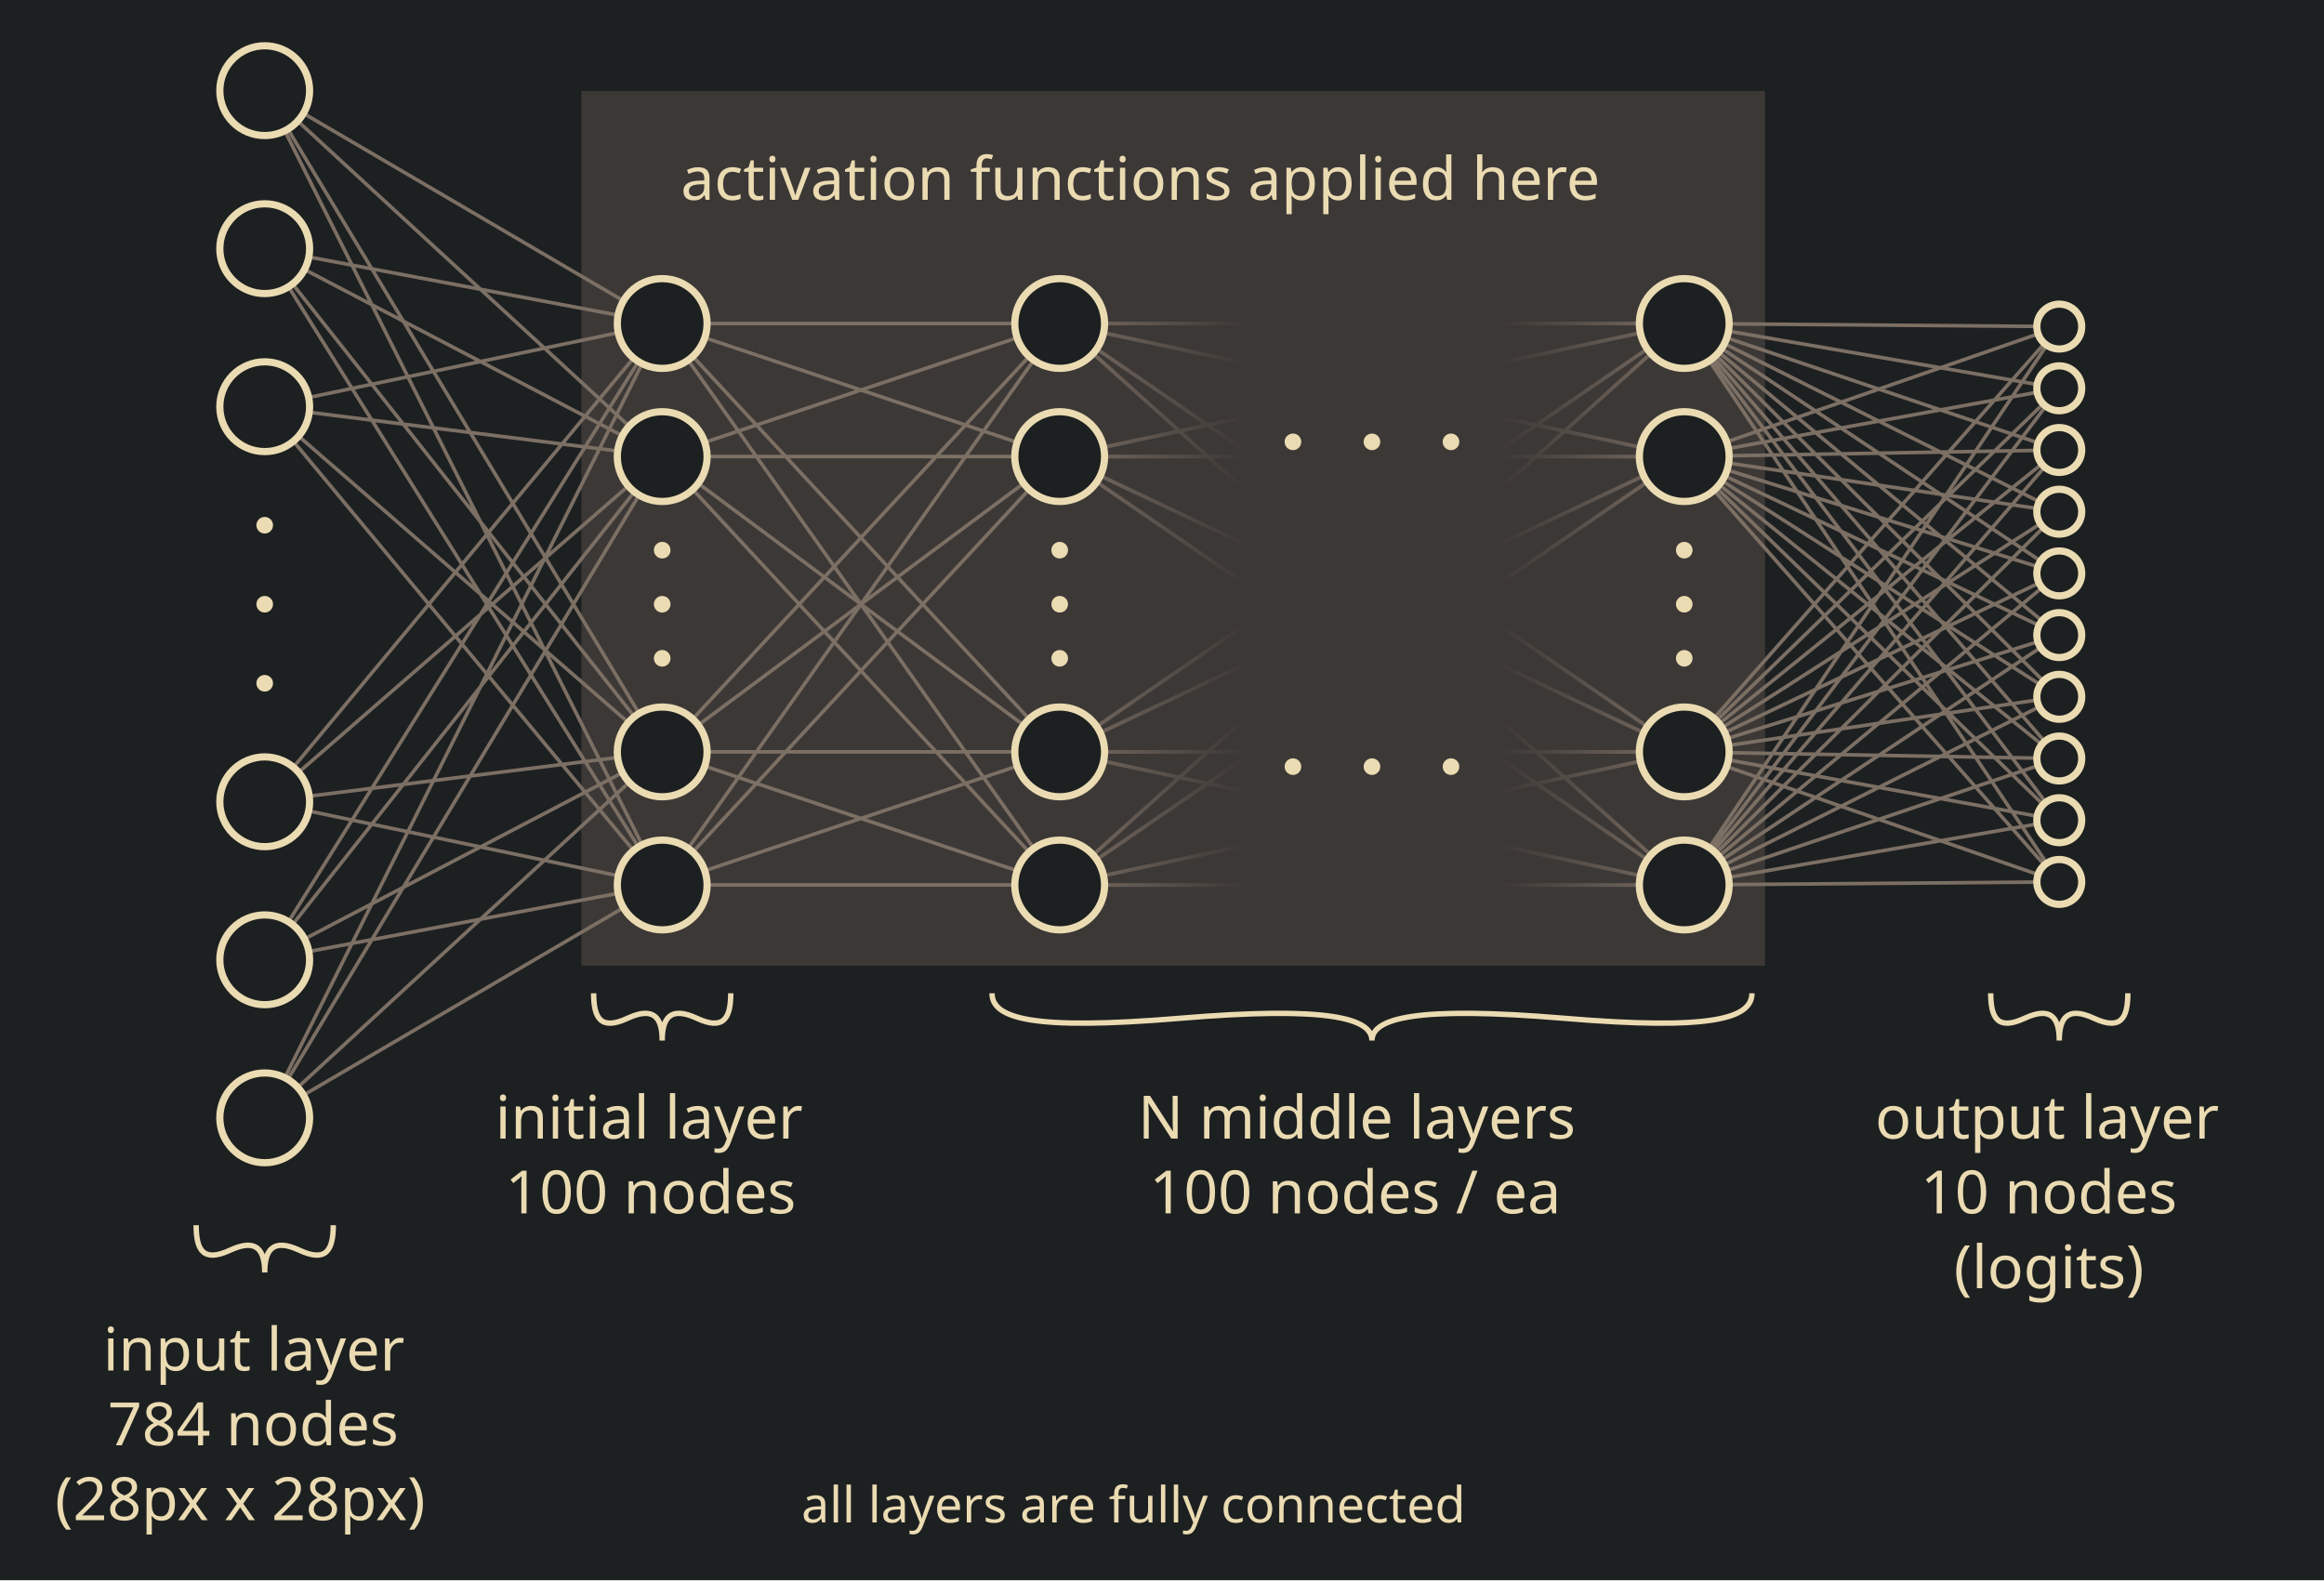
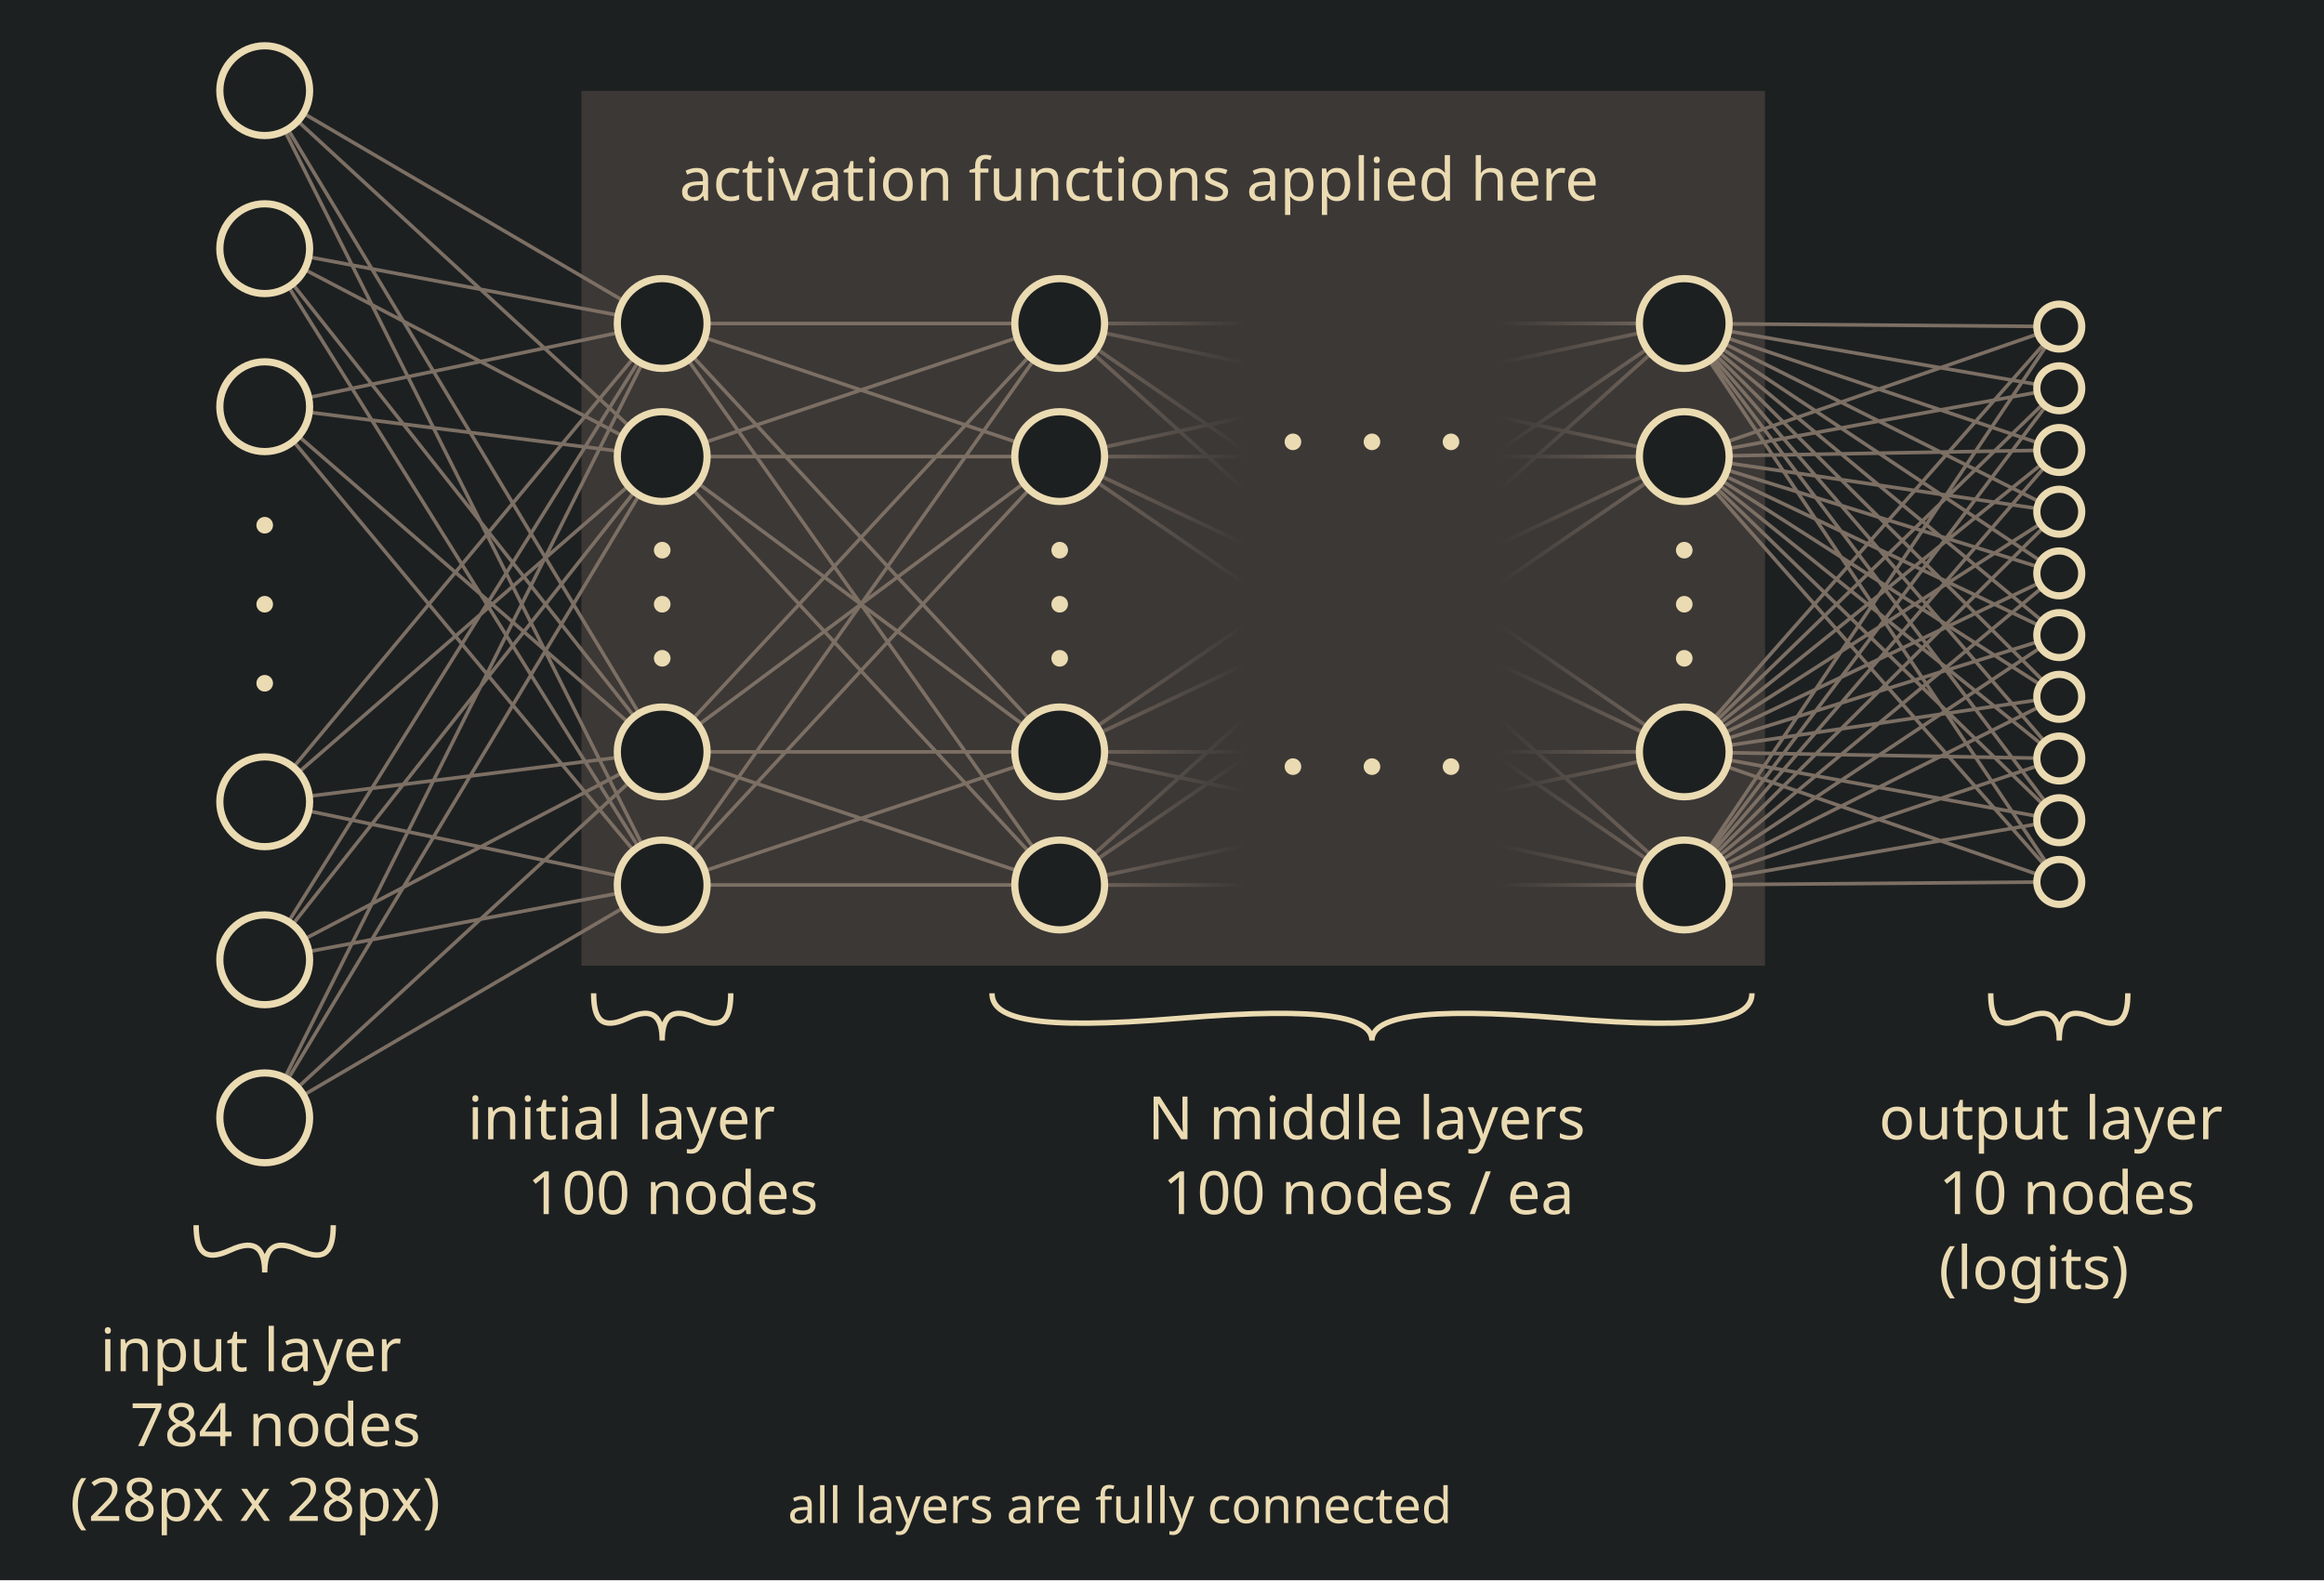
<svg xmlns="http://www.w3.org/2000/svg" xmlns:xlink="http://www.w3.org/1999/xlink" width="6.47in" height="4.4in" viewBox="0 0 164.338 111.76" version="1.1" id="svg5">
  <defs id="defs2">
    <rect x="24.61" y="334.189" width="118.49" height="93.561" id="rect21020" />
    <rect x="42.81" y="333.558" width="79.376" height="156.077" id="rect9575" />
    <linearGradient id="linearGradient3604">
      <stop style="stop-color:#7c6f64;stop-opacity:1;" offset="0" id="stop3608" />
      <stop style="stop-color:#7c6f64;stop-opacity:0;" offset="0.3" id="stop4715" />
      <stop style="stop-color:#7c6f64;stop-opacity:0;" offset="0.7" id="stop5144" />
      <stop style="stop-color:#7c6f64;stop-opacity:1;" offset="1" id="stop3610" />
    </linearGradient>
    <linearGradient xlink:href="#linearGradient3604" id="linearGradient3615" x1="74.605" y1="45.91" x2="119.428" y2="45.91" gradientUnits="userSpaceOnUse" gradientTransform="translate(0,-3.175)" />
    <rect x="24.61" y="334.189" width="118.49" height="93.561" id="rect21020-6" />
    <rect x="24.61" y="334.189" width="139.454" height="94.472" id="rect21020-6-8" />
    <rect x="24.61" y="334.189" width="118.49" height="93.561" id="rect21020-6-4" />
    <rect x="24.61" y="334.189" width="297.964" height="29.207" id="rect21020-6-1" />
    <rect x="24.61" y="334.189" width="297.964" height="29.207" id="rect21020-6-1-6" />
  </defs>
  <g id="layer1">
    <rect style="opacity:1;fill:#00ff00;stroke:none;stroke-width:0.414;stroke-miterlimit:4;stroke-dasharray:none" id="rect36997" width="83.693" height="51.13" x="41.116" y="17.17" />
    <rect style="opacity:1;fill:#1d2021;stroke:none;stroke-width:0.381;stroke-miterlimit:4;stroke-dasharray:none;fill-opacity:1" id="rect52494" width="164.338" height="111.76" x="0" y="0" />
    <rect style="fill:#3c3836;stroke:none;stroke-width:0.456;stroke-miterlimit:4;stroke-dasharray:none;fill-opacity:1" id="rect36997-8" width="83.693" height="61.868" x="41.116" y="6.432" />
    <path style="fill:none;stroke:#7c6f64;stroke-width:0.254;stroke-linecap:butt;stroke-linejoin:miter;stroke-miterlimit:4;stroke-dasharray:none;stroke-opacity:1" d="m 119.099,22.879 26.52,0.217 -26.52,9.195 26.52,-4.831 -26.52,25.717 26.52,-21.353 -26.52,30.766 26.52,-26.401 -26.52,16.989 26.52,-12.625 -26.52,22.037 26.52,-17.673 -26.52,8.261 26.52,-3.897 -26.52,13.309 26.52,-8.945 -26.52,-0.467 26.52,4.831 -26.52,4.581 26.52,-0.217 -26.52,-9.195 26.52,-30.081 -26.52,39.494 26.52,-35.13 -26.52,-4.581 26.52,8.945 -26.52,0.467 26.52,3.897 -26.52,-13.309 26.52,17.673 -26.52,-8.261 26.52,12.625 -26.52,-22.037 26.52,26.401 -26.52,-16.989 26.52,21.353 -26.52,-30.766 26.52,35.13 -26.52,-25.717 26.52,30.081 -26.52,-39.494" id="path5459" />
    <path style="opacity:1;mix-blend-mode:normal;fill:none;stroke:url(#linearGradient3615);stroke-width:0.265px;stroke-linecap:butt;stroke-linejoin:miter;stroke-opacity:1" d="m 74.934,22.879 44.165,-1e-6 -44.165,9.412 H 119.099 L 74.934,53.178 H 119.099 L 74.934,62.59 H 119.099 L 74.934,53.178 119.099,22.879 74.934,62.59 119.099,32.292 74.934,22.879 119.099,53.178 74.934,32.292 119.099,62.59 74.934,22.879" id="path3565" />
    <path style="fill:none;stroke:#7c6f64;stroke-width:0.254;stroke-linecap:butt;stroke-linejoin:miter;stroke-miterlimit:4;stroke-dasharray:none;stroke-opacity:1" d="m 46.827,22.879 28.108,2e-6 -28.108,9.412 28.108,3e-6 -28.108,20.886 28.108,3e-6 -28.108,9.412 H 74.934 L 46.827,53.178 74.934,22.879 46.827,62.59 74.934,32.292 46.827,22.879 74.934,53.178 46.827,32.292 74.934,62.59 46.827,22.879" id="path3432" />
    <path style="fill:none;stroke:#7c6f64;stroke-width:0.254;stroke-linecap:butt;stroke-linejoin:miter;stroke-miterlimit:4;stroke-dasharray:none;stroke-opacity:1" d="M 18.719,6.411 46.827,22.879 18.719,17.588 46.827,32.292 18.719,28.764 46.827,53.178 18.719,56.705 46.827,62.59 18.719,67.882 46.827,53.178 18.719,79.058 46.827,62.59 18.719,28.764 46.827,22.879 18.719,56.705 46.827,32.292 18.719,67.882 46.827,22.879 18.719,79.058 46.827,32.292 18.719,6.411 46.827,53.178 18.719,17.588 46.827,62.59 18.719,6.411" id="path3251" />
    <g id="g2278" transform="translate(-5.050046,-7.9375)">
      <circle style="fill:#1d2021;stroke:#ebdbb2;stroke-width:0.508;stroke-miterlimit:4;stroke-dasharray:none;stroke-opacity:1;fill-opacity:1" id="path31" cx="23.769" cy="25.525" r="3.175" />
      <circle style="fill:#1d2021;stroke:#ebdbb2;stroke-width:0.508;stroke-miterlimit:4;stroke-dasharray:none;stroke-opacity:1;fill-opacity:1" id="path31-1" cx="23.769" cy="14.349" r="3.175" />
      <circle style="fill:#1d2021;stroke:#ebdbb2;stroke-width:0.508;stroke-miterlimit:4;stroke-dasharray:none;stroke-opacity:1;fill-opacity:1" id="path31-2" cx="23.769" cy="36.701" r="3.175" />
      <g id="g1730">
        <circle style="fill:#ebdbb2;stroke:none;stroke-width:0.094;stroke-miterlimit:4;stroke-dasharray:none;stroke-opacity:1;fill-opacity:1" id="path31-2-9" cx="23.769" cy="45.084" r="0.588" />
        <circle style="fill:#ebdbb2;stroke:none;stroke-width:0.094;stroke-miterlimit:4;stroke-dasharray:none;stroke-opacity:1;fill-opacity:1" id="path31-2-9-0" cx="23.769" cy="50.672" r="0.588" />
        <circle style="fill:#ebdbb2;stroke:none;stroke-width:0.094;stroke-miterlimit:4;stroke-dasharray:none;stroke-opacity:1;fill-opacity:1" id="path31-2-9-0-1" cx="23.769" cy="56.261" r="0.588" />
      </g>
      <circle style="fill:#1d2021;stroke:#ebdbb2;stroke-width:0.508;stroke-miterlimit:4;stroke-dasharray:none;stroke-opacity:1;fill-opacity:1" id="path31-2-0" cx="23.769" cy="75.819" r="3.175" />
      <circle style="fill:#1d2021;stroke:#ebdbb2;stroke-width:0.508;stroke-miterlimit:4;stroke-dasharray:none;stroke-opacity:1;fill-opacity:1" id="path31-2-0-9" cx="23.769" cy="86.996" r="3.175" />
      <circle style="fill:#1d2021;stroke:#ebdbb2;stroke-width:0.508;stroke-miterlimit:4;stroke-dasharray:none;stroke-opacity:1;fill-opacity:1" id="path31-2-06" cx="23.769" cy="64.643" r="3.175" />
    </g>
    <g id="g2287" transform="translate(-3.669126,-8.123282)">
      <circle style="fill:#1d2021;stroke:#ebdbb2;stroke-width:0.508;stroke-miterlimit:4;stroke-dasharray:none;stroke-opacity:1;fill-opacity:1" id="path31-29" cx="50.496" cy="31.003" r="3.175" />
      <circle style="fill:#1d2021;stroke:#ebdbb2;stroke-width:0.508;stroke-miterlimit:4;stroke-dasharray:none;stroke-opacity:1;fill-opacity:1" id="path31-2-7" cx="50.496" cy="40.415" r="3.175" />
      <circle style="fill:#ebdbb2;stroke:none;stroke-width:0.094;stroke-miterlimit:4;stroke-dasharray:none;stroke-opacity:1;fill-opacity:1" id="path31-2-9-6" cx="50.496" cy="47.034" r="0.588" />
      <circle style="fill:#ebdbb2;stroke:none;stroke-width:0.094;stroke-miterlimit:4;stroke-dasharray:none;stroke-opacity:1;fill-opacity:1" id="path31-2-9-0-8" cx="50.496" cy="50.858" r="0.588" />
      <circle style="fill:#ebdbb2;stroke:none;stroke-width:0.094;stroke-miterlimit:4;stroke-dasharray:none;stroke-opacity:1;fill-opacity:1" id="path31-2-9-0-1-2" cx="50.496" cy="54.682" r="0.588" />
      <circle style="fill:#1d2021;stroke:#ebdbb2;stroke-width:0.508;stroke-miterlimit:4;stroke-dasharray:none;stroke-opacity:1;fill-opacity:1" id="path31-2-0-99" cx="50.496" cy="70.713" r="3.175" />
      <circle style="fill:#1d2021;stroke:#ebdbb2;stroke-width:0.508;stroke-miterlimit:4;stroke-dasharray:none;stroke-opacity:1;fill-opacity:1" id="path31-2-06-8" cx="50.496" cy="61.301" r="3.175" />
    </g>
    <g id="g2444" transform="translate(18.45019,-8.838076)">
      <circle style="fill:#1d2021;stroke:#ebdbb2;stroke-width:0.508;stroke-miterlimit:4;stroke-dasharray:none;stroke-opacity:1;fill-opacity:1" id="path31-29-0-4-9" cx="127.169" cy="31.935" r="1.587" />
      <circle style="fill:#1d2021;stroke:#ebdbb2;stroke-width:0.508;stroke-miterlimit:4;stroke-dasharray:none;stroke-opacity:1;fill-opacity:1" id="path31-29-0-4-9-2" cx="127.169" cy="36.299" r="1.587" />
      <circle style="fill:#1d2021;stroke:#ebdbb2;stroke-width:0.508;stroke-miterlimit:4;stroke-dasharray:none;stroke-opacity:1;fill-opacity:1" id="path31-29-0-4-9-2-1" cx="127.169" cy="40.663" r="1.587" />
      <circle style="fill:#1d2021;stroke:#ebdbb2;stroke-width:0.508;stroke-miterlimit:4;stroke-dasharray:none;stroke-opacity:1;fill-opacity:1" id="path31-29-0-4-9-8" cx="127.169" cy="45.027" r="1.587" />
      <circle style="fill:#1d2021;stroke:#ebdbb2;stroke-width:0.508;stroke-miterlimit:4;stroke-dasharray:none;stroke-opacity:1;fill-opacity:1" id="path31-29-0-4-9-2-3" cx="127.169" cy="49.391" r="1.587" />
      <circle style="fill:#1d2021;stroke:#ebdbb2;stroke-width:0.508;stroke-miterlimit:4;stroke-dasharray:none;stroke-opacity:1;fill-opacity:1" id="path31-29-0-4-9-2-1-2" cx="127.169" cy="53.755" r="1.587" />
      <circle style="fill:#1d2021;stroke:#ebdbb2;stroke-width:0.508;stroke-miterlimit:4;stroke-dasharray:none;stroke-opacity:1;fill-opacity:1" id="path31-29-0-4-9-2-1-6" cx="127.169" cy="58.119" r="1.587" />
      <circle style="fill:#1d2021;stroke:#ebdbb2;stroke-width:0.508;stroke-miterlimit:4;stroke-dasharray:none;stroke-opacity:1;fill-opacity:1" id="path31-29-0-4-9-8-5" cx="127.169" cy="62.483" r="1.587" />
      <circle style="fill:#1d2021;stroke:#ebdbb2;stroke-width:0.508;stroke-miterlimit:4;stroke-dasharray:none;stroke-opacity:1;fill-opacity:1" id="path31-29-0-4-9-2-3-7" cx="127.169" cy="66.847" r="1.587" />
      <circle style="fill:#1d2021;stroke:#ebdbb2;stroke-width:0.508;stroke-miterlimit:4;stroke-dasharray:none;stroke-opacity:1;fill-opacity:1" id="path31-29-0-4-9-2-1-2-3" cx="127.169" cy="71.211" r="1.587" />
    </g>
    <g id="g3056" transform="translate(1.763894,-3.175)">
      <g id="g1818" transform="translate(7.132372,-3.161996)">
        <circle style="fill:#ebdbb2;stroke:none;stroke-width:0.094;stroke-miterlimit:4;stroke-dasharray:none;stroke-opacity:1;fill-opacity:1" id="path31-2-9-9" cx="-37.587" cy="82.532" r="0.588" transform="rotate(-90)" />
        <circle style="fill:#ebdbb2;stroke:none;stroke-width:0.094;stroke-miterlimit:4;stroke-dasharray:none;stroke-opacity:1;fill-opacity:1" id="path31-2-9-0-15" cx="-37.587" cy="88.12" r="0.588" transform="rotate(-90)" />
        <circle style="fill:#ebdbb2;stroke:none;stroke-width:0.094;stroke-miterlimit:4;stroke-dasharray:none;stroke-opacity:1;fill-opacity:1" id="path31-2-9-0-1-8" cx="-37.587" cy="93.709" r="0.588" transform="rotate(-90)" />
        <circle style="fill:#ebdbb2;stroke:none;stroke-width:0.094;stroke-miterlimit:4;stroke-dasharray:none;stroke-opacity:1;fill-opacity:1" id="path31-2-9-9-2" cx="-60.557" cy="82.532" r="0.588" transform="rotate(-90)" />
        <circle style="fill:#ebdbb2;stroke:none;stroke-width:0.094;stroke-miterlimit:4;stroke-dasharray:none;stroke-opacity:1;fill-opacity:1" id="path31-2-9-0-15-8" cx="-60.557" cy="88.12" r="0.588" transform="rotate(-90)" />
        <circle style="fill:#ebdbb2;stroke:none;stroke-width:0.094;stroke-miterlimit:4;stroke-dasharray:none;stroke-opacity:1;fill-opacity:1" id="path31-2-9-0-1-8-3" cx="-60.557" cy="93.709" r="0.588" transform="rotate(-90)" />
      </g>
      <g id="g2432" transform="translate(2.381637,-4.832523)">
        <circle style="fill:#1d2021;stroke:#ebdbb2;stroke-width:0.508;stroke-miterlimit:4;stroke-dasharray:none;stroke-opacity:1;fill-opacity:1" id="path31-29-0" cx="70.789" cy="30.887" r="3.175" />
        <circle style="fill:#1d2021;stroke:#ebdbb2;stroke-width:0.508;stroke-miterlimit:4;stroke-dasharray:none;stroke-opacity:1;fill-opacity:1" id="path31-2-7-0" cx="70.789" cy="40.299" r="3.175" />
        <circle style="fill:#ebdbb2;stroke:none;stroke-width:0.094;stroke-miterlimit:4;stroke-dasharray:none;stroke-opacity:1;fill-opacity:1" id="path31-2-9-6-8" cx="70.789" cy="46.918" r="0.588" />
        <circle style="fill:#ebdbb2;stroke:none;stroke-width:0.094;stroke-miterlimit:4;stroke-dasharray:none;stroke-opacity:1;fill-opacity:1" id="path31-2-9-0-8-7" cx="70.789" cy="50.742" r="0.588" />
        <circle style="fill:#ebdbb2;stroke:none;stroke-width:0.094;stroke-miterlimit:4;stroke-dasharray:none;stroke-opacity:1;fill-opacity:1" id="path31-2-9-0-1-2-3" cx="70.789" cy="54.567" r="0.588" />
        <circle style="fill:#1d2021;stroke:#ebdbb2;stroke-width:0.508;stroke-miterlimit:4;stroke-dasharray:none;stroke-opacity:1;fill-opacity:1" id="path31-2-0-99-8" cx="70.789" cy="70.598" r="3.175" />
        <circle style="fill:#1d2021;stroke:#ebdbb2;stroke-width:0.508;stroke-miterlimit:4;stroke-dasharray:none;stroke-opacity:1;fill-opacity:1" id="path31-2-06-8-4" cx="70.789" cy="61.185" r="3.175" />
      </g>
      <g id="g1520" transform="translate(13.97127,-5.041338)">
        <circle style="fill:#1d2021;stroke:#ebdbb2;stroke-width:0.508;stroke-miterlimit:4;stroke-dasharray:none;stroke-opacity:1;fill-opacity:1" id="path31-29-0-4" cx="103.364" cy="31.096" r="3.175" />
        <circle style="fill:#1d2021;stroke:#ebdbb2;stroke-width:0.508;stroke-miterlimit:4;stroke-dasharray:none;stroke-opacity:1;fill-opacity:1" id="path31-2-7-0-2" cx="103.364" cy="40.508" r="3.175" />
        <circle style="fill:#ebdbb2;stroke:none;stroke-width:0.094;stroke-miterlimit:4;stroke-dasharray:none;stroke-opacity:1;fill-opacity:1" id="path31-2-9-6-8-5" cx="103.364" cy="47.127" r="0.588" />
        <circle style="fill:#ebdbb2;stroke:none;stroke-width:0.094;stroke-miterlimit:4;stroke-dasharray:none;stroke-opacity:1;fill-opacity:1" id="path31-2-9-0-8-7-0" cx="103.364" cy="50.951" r="0.588" />
        <circle style="fill:#ebdbb2;stroke:none;stroke-width:0.094;stroke-miterlimit:4;stroke-dasharray:none;stroke-opacity:1;fill-opacity:1" id="path31-2-9-0-1-2-3-7" cx="103.364" cy="54.776" r="0.588" />
        <circle style="fill:#1d2021;stroke:#ebdbb2;stroke-width:0.508;stroke-miterlimit:4;stroke-dasharray:none;stroke-opacity:1;fill-opacity:1" id="path31-2-0-99-8-0" cx="103.364" cy="70.806" r="3.175" />
        <circle style="fill:#1d2021;stroke:#ebdbb2;stroke-width:0.508;stroke-miterlimit:4;stroke-dasharray:none;stroke-opacity:1;fill-opacity:1" id="path31-2-06-8-4-7" cx="103.364" cy="61.394" r="3.175" />
      </g>
    </g>
    <text xml:space="preserve" transform="scale(0.2645833)" id="text9573" style="font-style:normal;font-variant:normal;font-weight:normal;font-stretch:normal;font-size:40px;line-height:1.25;font-family:'Iosevka Fixed';-inkscape-font-specification:'Iosevka Fixed';word-spacing:0px;white-space:pre;shape-inside:url(#rect9575);display:inline" />
    <path id="path15245-8-0-8" style="fill:none;stroke:#ebdbb2;stroke-width:0.381;stroke-linecap:butt;stroke-linejoin:miter;stroke-miterlimit:4;stroke-dasharray:none;stroke-opacity:1" d="m 23.566,86.652 c 0,1.769 -0.501,2.651 -2.397,1.769 -1.896,-0.881 -2.451,0 -2.451,1.575 m -4.847,-3.344 c 0,1.769 0.501,2.651 2.397,1.769 1.896,-0.881 2.451,0 2.451,1.575" />
    <text xml:space="preserve" transform="matrix(0.2645833,0,0,0.2645833,-3.467492,4.7625)" id="text21018" style="font-size:16px;line-height:1.25;font-family:'Iosevka Fixed';-inkscape-font-specification:'Iosevka Fixed';text-align:center;word-spacing:0px;white-space:pre;shape-inside:url(#rect21020);display:inline;fill:#ebdbb2;fill-opacity:1" x="43.504" y="0">
-       <tspan x="40.663" y="348.346" id="tspan29080">input layer
+       <tspan x="39.854" y="348.541" id="tspan656">input layer
</tspan>
-       <tspan x="41.909" y="368.346" id="tspan29082">784 nodes
+       <tspan x="47.854" y="368.541" id="tspan658">784 nodes
</tspan>
-       <tspan x="27.808" y="388.346" id="tspan29084">(28px x 28px)</tspan>
+       <tspan x="31.854" y="388.541" id="tspan660">(28px x 28px)</tspan>
    </text>
    <path id="path15245-8-0" style="fill:none;stroke:#ebdbb2;stroke-width:0.381;stroke-linecap:butt;stroke-linejoin:miter;stroke-miterlimit:4;stroke-dasharray:none;stroke-opacity:1" d="m 51.674,70.248 c 0,1.769 -0.501,2.651 -2.397,1.769 -1.896,-0.881 -2.451,0 -2.451,1.575 m -4.847,-3.344 c 0,1.769 0.501,2.651 2.397,1.769 1.896,-0.881 2.451,0 2.451,1.575" />
    <text xml:space="preserve" transform="matrix(0.2645833,0,0,0.2645833,24.64004,-11.64167)" id="text21018-8" style="font-size:16px;line-height:1.25;font-family:'Iosevka Fixed';-inkscape-font-specification:'Iosevka Fixed';text-align:center;word-spacing:0px;white-space:pre;shape-inside:url(#rect21020-6);display:inline;fill:#ebdbb2;fill-opacity:1" x="43.504" y="0">
-       <tspan x="39.241" y="348.346" id="tspan29086">initial layer
+       <tspan x="31.854" y="348.541" id="tspan662">initial layer
</tspan>
-       <tspan x="41.909" y="368.346" id="tspan29088">100 nodes
+       <tspan x="47.854" y="368.541" id="tspan664">100 nodes
</tspan>
    </text>
    <text xml:space="preserve" transform="matrix(0.2645833,0,0,0.2645833,37.03325,-78.03238)" id="text21018-8-5" style="font-size:16px;line-height:1.25;font-family:'Iosevka Fixed';-inkscape-font-specification:'Iosevka Fixed';text-align:center;word-spacing:0px;white-space:pre;shape-inside:url(#rect21020-6-1);display:inline;fill:#ebdbb2;fill-opacity:1" x="43.504" y="0">
-       <tspan x="41.963" y="348.346" id="tspan29090">activation functions applied here</tspan>
+       <tspan x="41.592" y="348.541" id="tspan666">activation functions applied here</tspan>
    </text>
    <text xml:space="preserve" transform="matrix(0.2645833,0,0,0.2645833,36.2395,16.13042)" id="text21018-8-5-1" style="font-size:13.333px;line-height:1.25;font-family:'Iosevka Fixed';-inkscape-font-specification:'Iosevka Fixed';text-align:center;word-spacing:0px;white-space:pre;shape-inside:url(#rect21020-6-1-6);display:inline;fill:#ebdbb2;fill-opacity:1" x="43.504" y="0">
-       <tspan x="77.215" y="345.986" id="tspan29092">all layers are fully connected</tspan>
+       <tspan x="73.592" y="346.149" id="tspan668">all layers are fully connected</tspan>
    </text>
    <path id="path15245-8-3" style="fill:none;stroke:#ebdbb2;stroke-width:0.381;stroke-linecap:butt;stroke-linejoin:miter;stroke-miterlimit:4;stroke-dasharray:none;stroke-opacity:1" d="m 150.466,70.248 c 0,1.769 -0.501,2.651 -2.397,1.769 -1.896,-0.881 -2.451,0 -2.451,1.575 m -4.847,-3.344 c 0,1.769 0.501,2.651 2.397,1.769 1.896,-0.881 2.451,0 2.451,1.575" />
    <text xml:space="preserve" transform="matrix(0.2645833,0,0,0.2645833,123.3774,-11.64167)" id="text21018-8-3" style="font-size:16px;line-height:1.25;font-family:'Iosevka Fixed';-inkscape-font-specification:'Iosevka Fixed';text-align:center;word-spacing:0px;white-space:pre;shape-inside:url(#rect21020-6-4);display:inline;fill:#ebdbb2;fill-opacity:1" x="43.504" y="0">
-       <tspan x="34.854" y="348.346" id="tspan29094">output layer
+       <tspan x="35.854" y="348.541" id="tspan670">output layer
</tspan>
-       <tspan x="46.999" y="368.346" id="tspan29096">10 nodes
+       <tspan x="51.854" y="368.541" id="tspan672">10 nodes
</tspan>
-       <tspan x="55.89" y="388.346" id="tspan29098">(logits)
+       <tspan x="51.854" y="388.541" id="tspan674">(logits)
</tspan>
    </text>
    <path id="path15245-8" style="fill:none;stroke:#ebdbb2;stroke-width:0.381;stroke-linecap:butt;stroke-linejoin:miter;stroke-miterlimit:4;stroke-dasharray:none;stroke-opacity:1" d="m 123.885,70.248 c 0,1.769 -2.775,2.651 -13.284,1.769 -10.51,-0.881 -13.584,0 -13.584,1.575 M 70.148,70.248 c 0,1.769 2.775,2.651 13.284,1.769 10.51,-0.881 13.584,0 13.584,1.575" />
    <text xml:space="preserve" transform="matrix(0.2645833,0,0,0.2645833,72.07984,-11.64167)" id="text21018-8-7" style="font-size:16px;line-height:1.25;font-family:'Iosevka Fixed';-inkscape-font-specification:'Iosevka Fixed';text-align:center;word-spacing:0px;white-space:pre;shape-inside:url(#rect21020-6-8);display:inline;fill:#ebdbb2;fill-opacity:1" x="43.504" y="0">
-       <tspan x="31.712" y="348.346" id="tspan29100">N middle layers
+       <tspan x="34.337" y="348.541" id="tspan676">N middle layers
</tspan>
-       <tspan x="34.786" y="368.346" id="tspan29102">100 nodes / ea
+       <tspan x="38.337" y="368.541" id="tspan678">100 nodes / ea
</tspan>
    </text>
  </g>
</svg>
